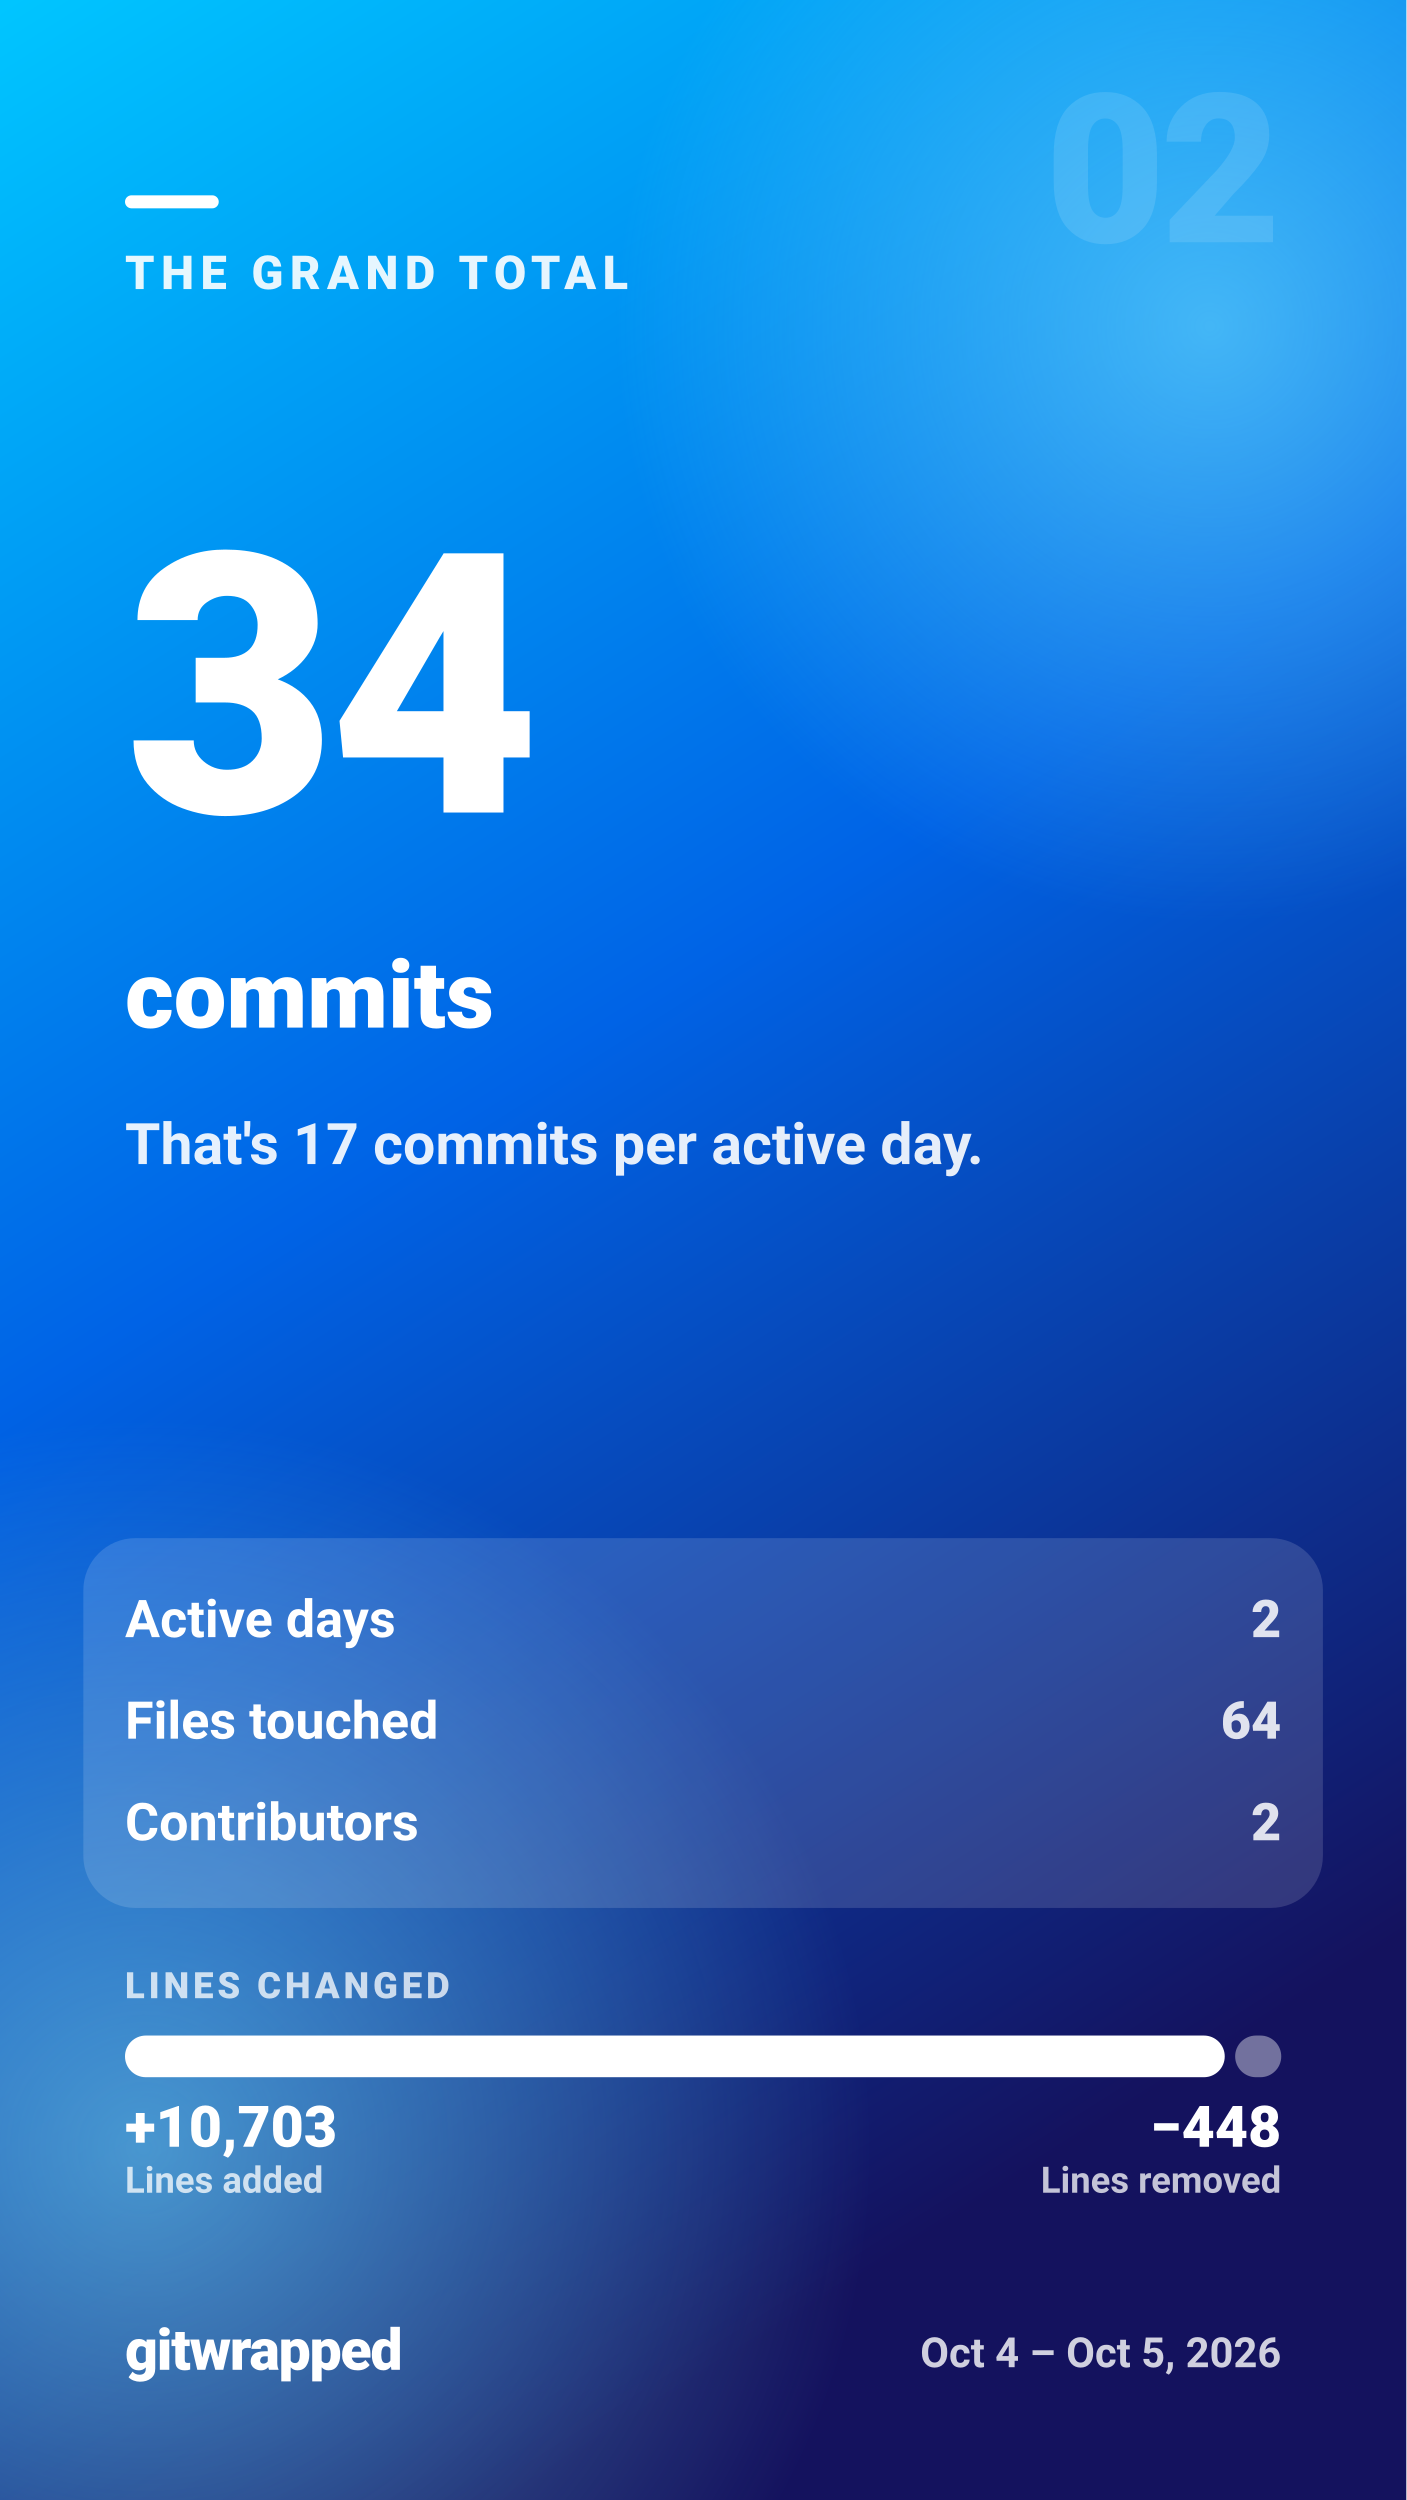
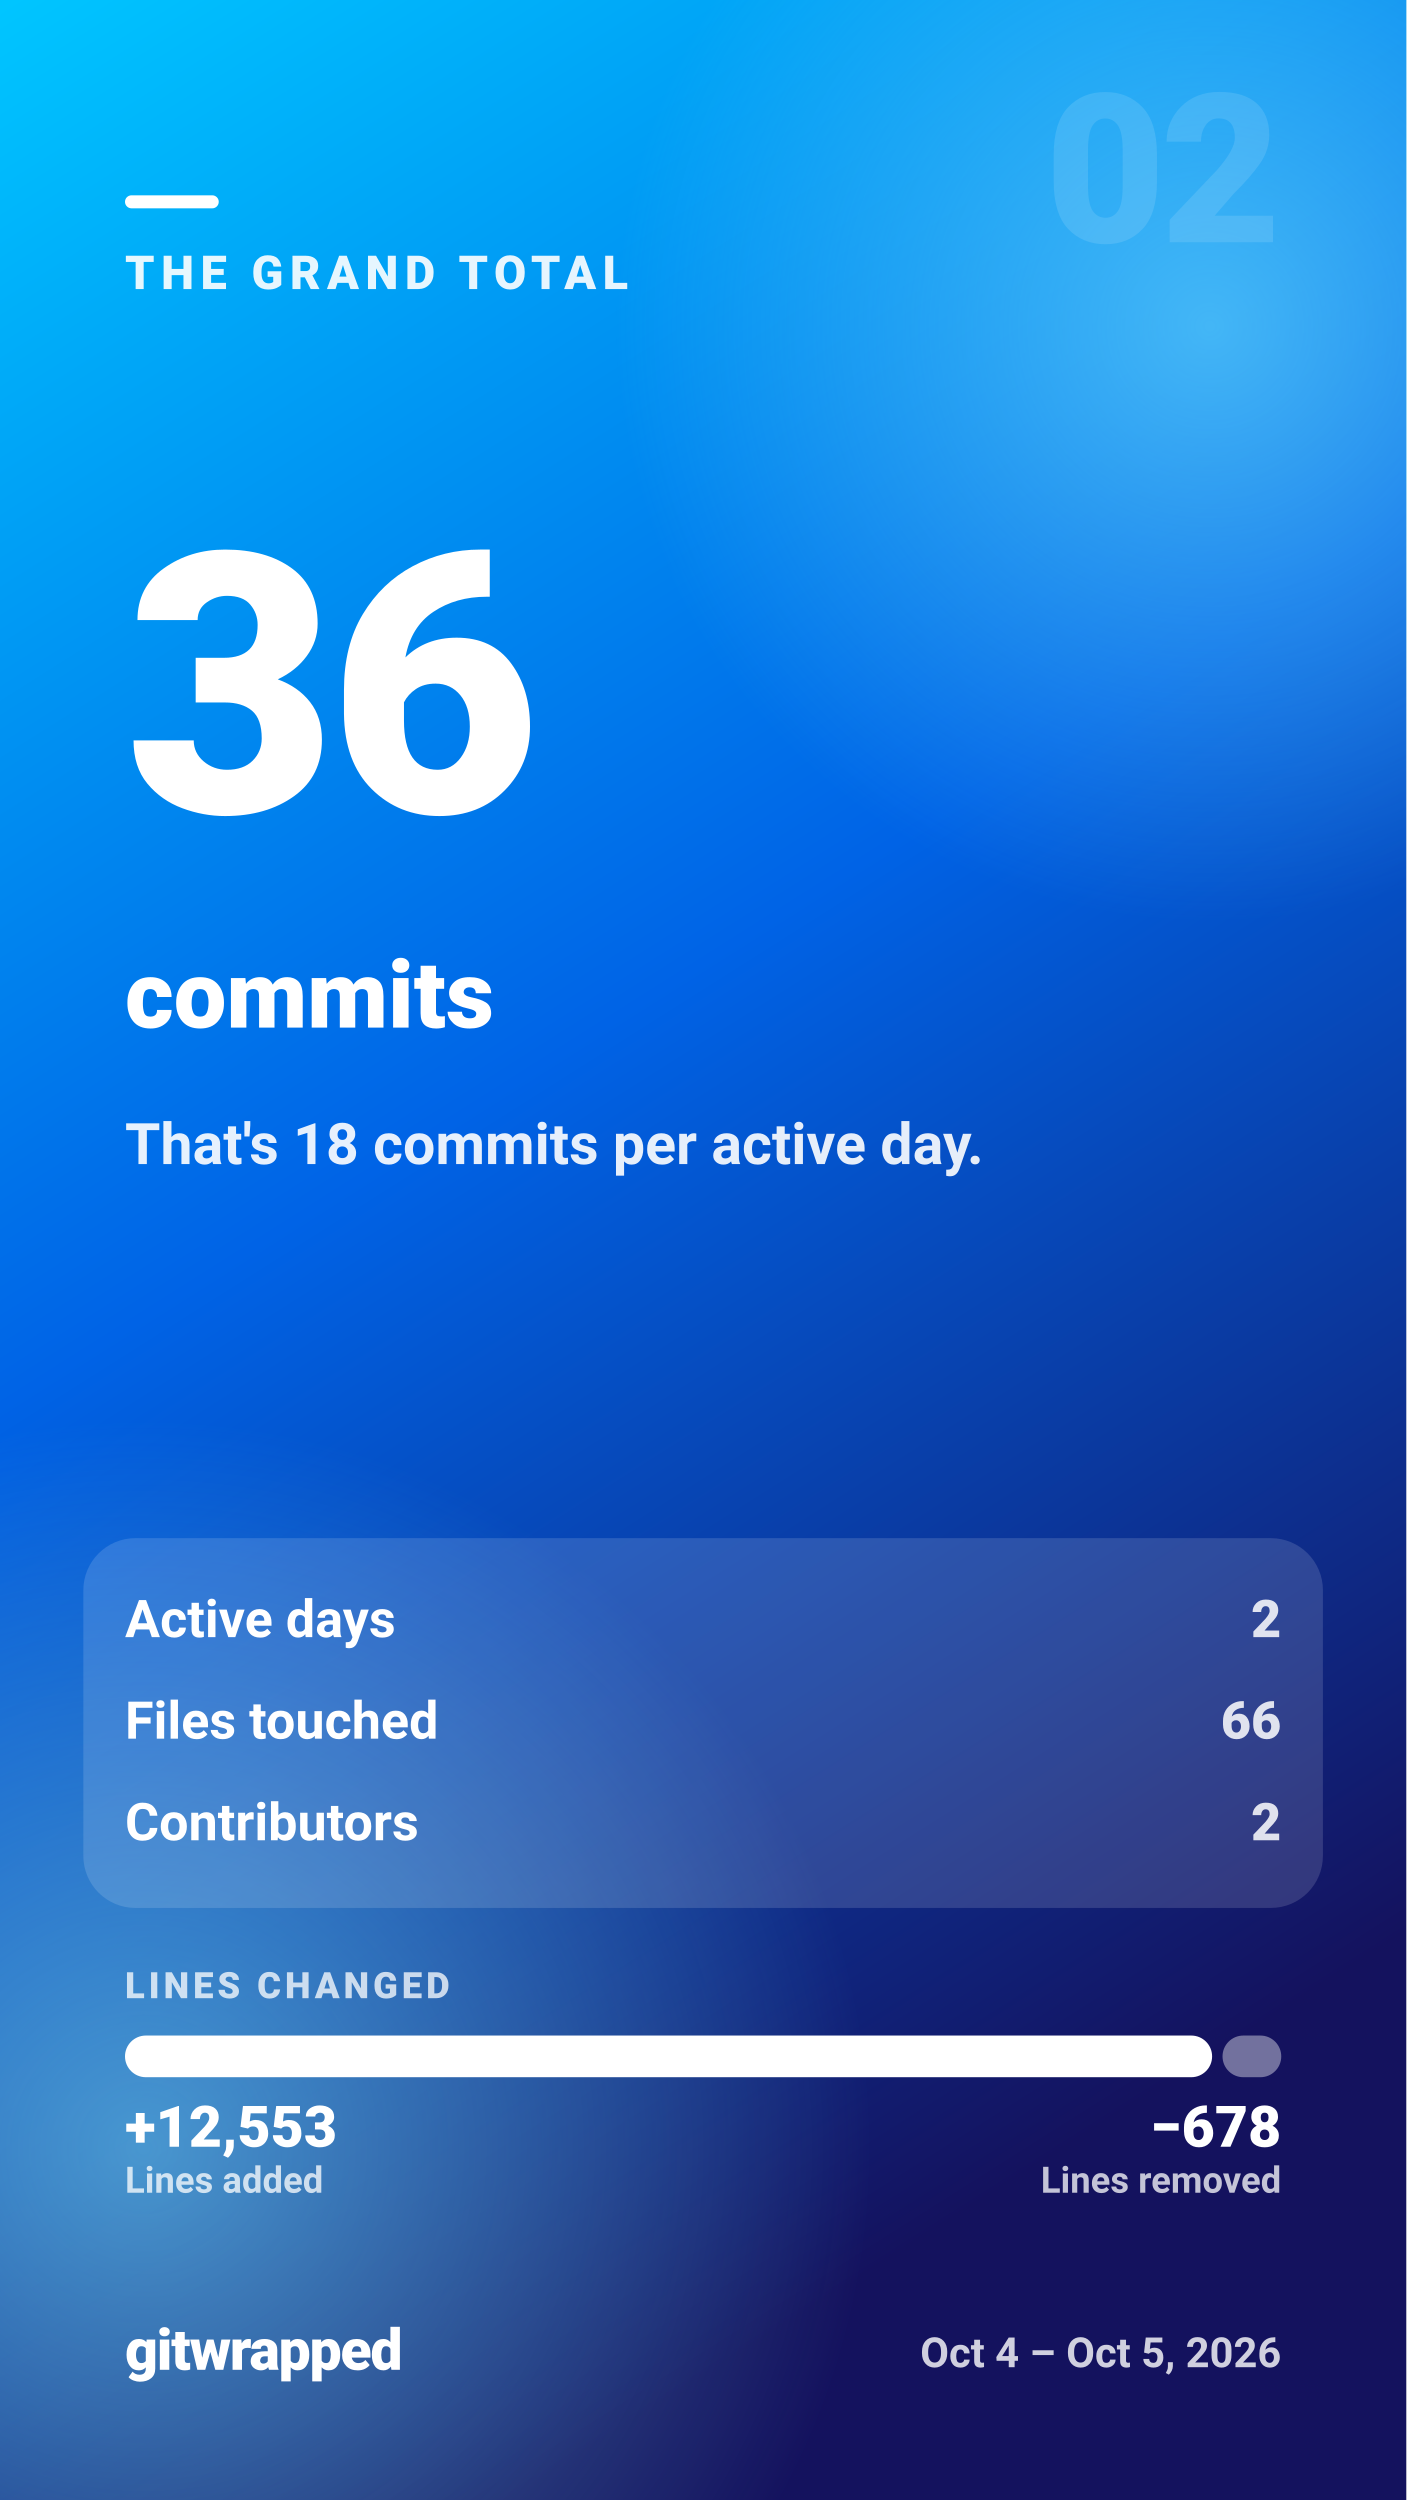
- <svg xmlns="http://www.w3.org/2000/svg" width="1080" height="1920" viewBox="0 0 1080 1920" role="img" aria-label="THE GRAND TOTAL — 34 — commits">
+ <svg xmlns="http://www.w3.org/2000/svg" width="1080" height="1920" viewBox="0 0 1080 1920" role="img" aria-label="THE GRAND TOTAL — 36 — commits">
  <defs>
    <linearGradient id="gw-totals-bg" x1="0" y1="0" x2="0.35" y2="1">
      <stop offset="0.00" stop-color="#00c6ff" />
      <stop offset="0.50" stop-color="#0063e6" />
      <stop offset="1.00" stop-color="#14125e" />
    </linearGradient>
    <radialGradient id="gw-totals-glow">
      <stop offset="0" stop-color="#7ae8ff" stop-opacity="0.55" />
      <stop offset="1" stop-color="#7ae8ff" stop-opacity="0" />
    </radialGradient>
  </defs>
  <rect width="1080" height="1920" fill="url(#gw-totals-bg)" />
  <circle cx="930" cy="250" r="460" fill="url(#gw-totals-glow)" />
  <circle cx="110" cy="1650" r="560" fill="url(#gw-totals-glow)" />
  <g fill="#ffffff" font-family="system-ui, -apple-system, 'Segoe UI', Roboto, Helvetica, Arial, sans-serif">
    <text x="984" y="186" font-size="160" font-weight="900" fill-opacity="0.12" text-anchor="end" letter-spacing="-4">02</text>
    <rect x="96" y="150" width="72" height="10" rx="5" fill="#ffffff" />
    <text x="96" y="222" font-size="36" font-weight="800" fill-opacity="0.9" letter-spacing="5">THE GRAND TOTAL</text>
-     <text x="96" y="624" font-size="280" font-weight="900" letter-spacing="-5.6">34</text>
+     <text x="96" y="624" font-size="280" font-weight="900" letter-spacing="-5.6">36</text>
    <text x="96" y="789.2" font-size="72" font-weight="800">commits</text>
-     <text x="96" y="894" font-size="44" font-weight="600" fill-opacity="0.9">That's 17 commits per active day.</text>
+     <text x="96" y="894" font-size="44" font-weight="600" fill-opacity="0.9">That's 18 commits per active day.</text>
    <rect x="64" y="1181.3" width="952" height="284" rx="40" fill="#ffffff" fill-opacity="0.14" />
    <text x="96" y="1257.3" font-size="40" font-weight="700">Active days</text>
    <text x="984" y="1257.3" font-size="40" font-weight="800" fill-opacity="0.85" text-anchor="end">2</text>
    <text x="96" y="1335.3" font-size="40" font-weight="700">Files touched</text>
-     <text x="984" y="1335.3" font-size="40" font-weight="800" fill-opacity="0.85" text-anchor="end">64</text>
+     <text x="984" y="1335.3" font-size="40" font-weight="800" fill-opacity="0.85" text-anchor="end">66</text>
    <text x="96" y="1413.3" font-size="40" font-weight="700">Contributors</text>
    <text x="984" y="1413.3" font-size="40" font-weight="800" fill-opacity="0.85" text-anchor="end">2</text>
    <text x="96" y="1534.6" font-size="28" font-weight="800" fill-opacity="0.75" letter-spacing="3">LINES CHANGED</text>
-     <rect x="96" y="1563.3" width="844.6" height="32" rx="16" />
-     <rect x="948.6" y="1563.3" width="35.4" height="32" rx="16" fill-opacity="0.4" />
+     <rect x="96" y="1563.3" width="834.9" height="32" rx="16" />
+     <rect x="938.9" y="1563.3" width="45.1" height="32" rx="16" fill-opacity="0.4" />
    <text x="96" y="1684" font-size="28" font-weight="700" fill-opacity="0.75">Lines added</text>
-     <text x="96" y="1648.7" font-size="44" font-weight="900">+10,703</text>
+     <text x="96" y="1648.7" font-size="44" font-weight="900">+12,553</text>
    <text x="984" y="1684" font-size="28" font-weight="700" fill-opacity="0.75" text-anchor="end">Lines removed</text>
-     <text x="984" y="1648.7" font-size="44" font-weight="900" text-anchor="end">−448</text>
+     <text x="984" y="1648.7" font-size="44" font-weight="900" text-anchor="end">−678</text>
    <text x="96" y="1820" font-size="44" font-weight="900" letter-spacing="-1">gitwrapped</text>
    <text x="984" y="1818" font-size="32" font-weight="600" fill-opacity="0.8" text-anchor="end">Oct 4 – Oct 5, 2026</text>
  </g>
</svg>
